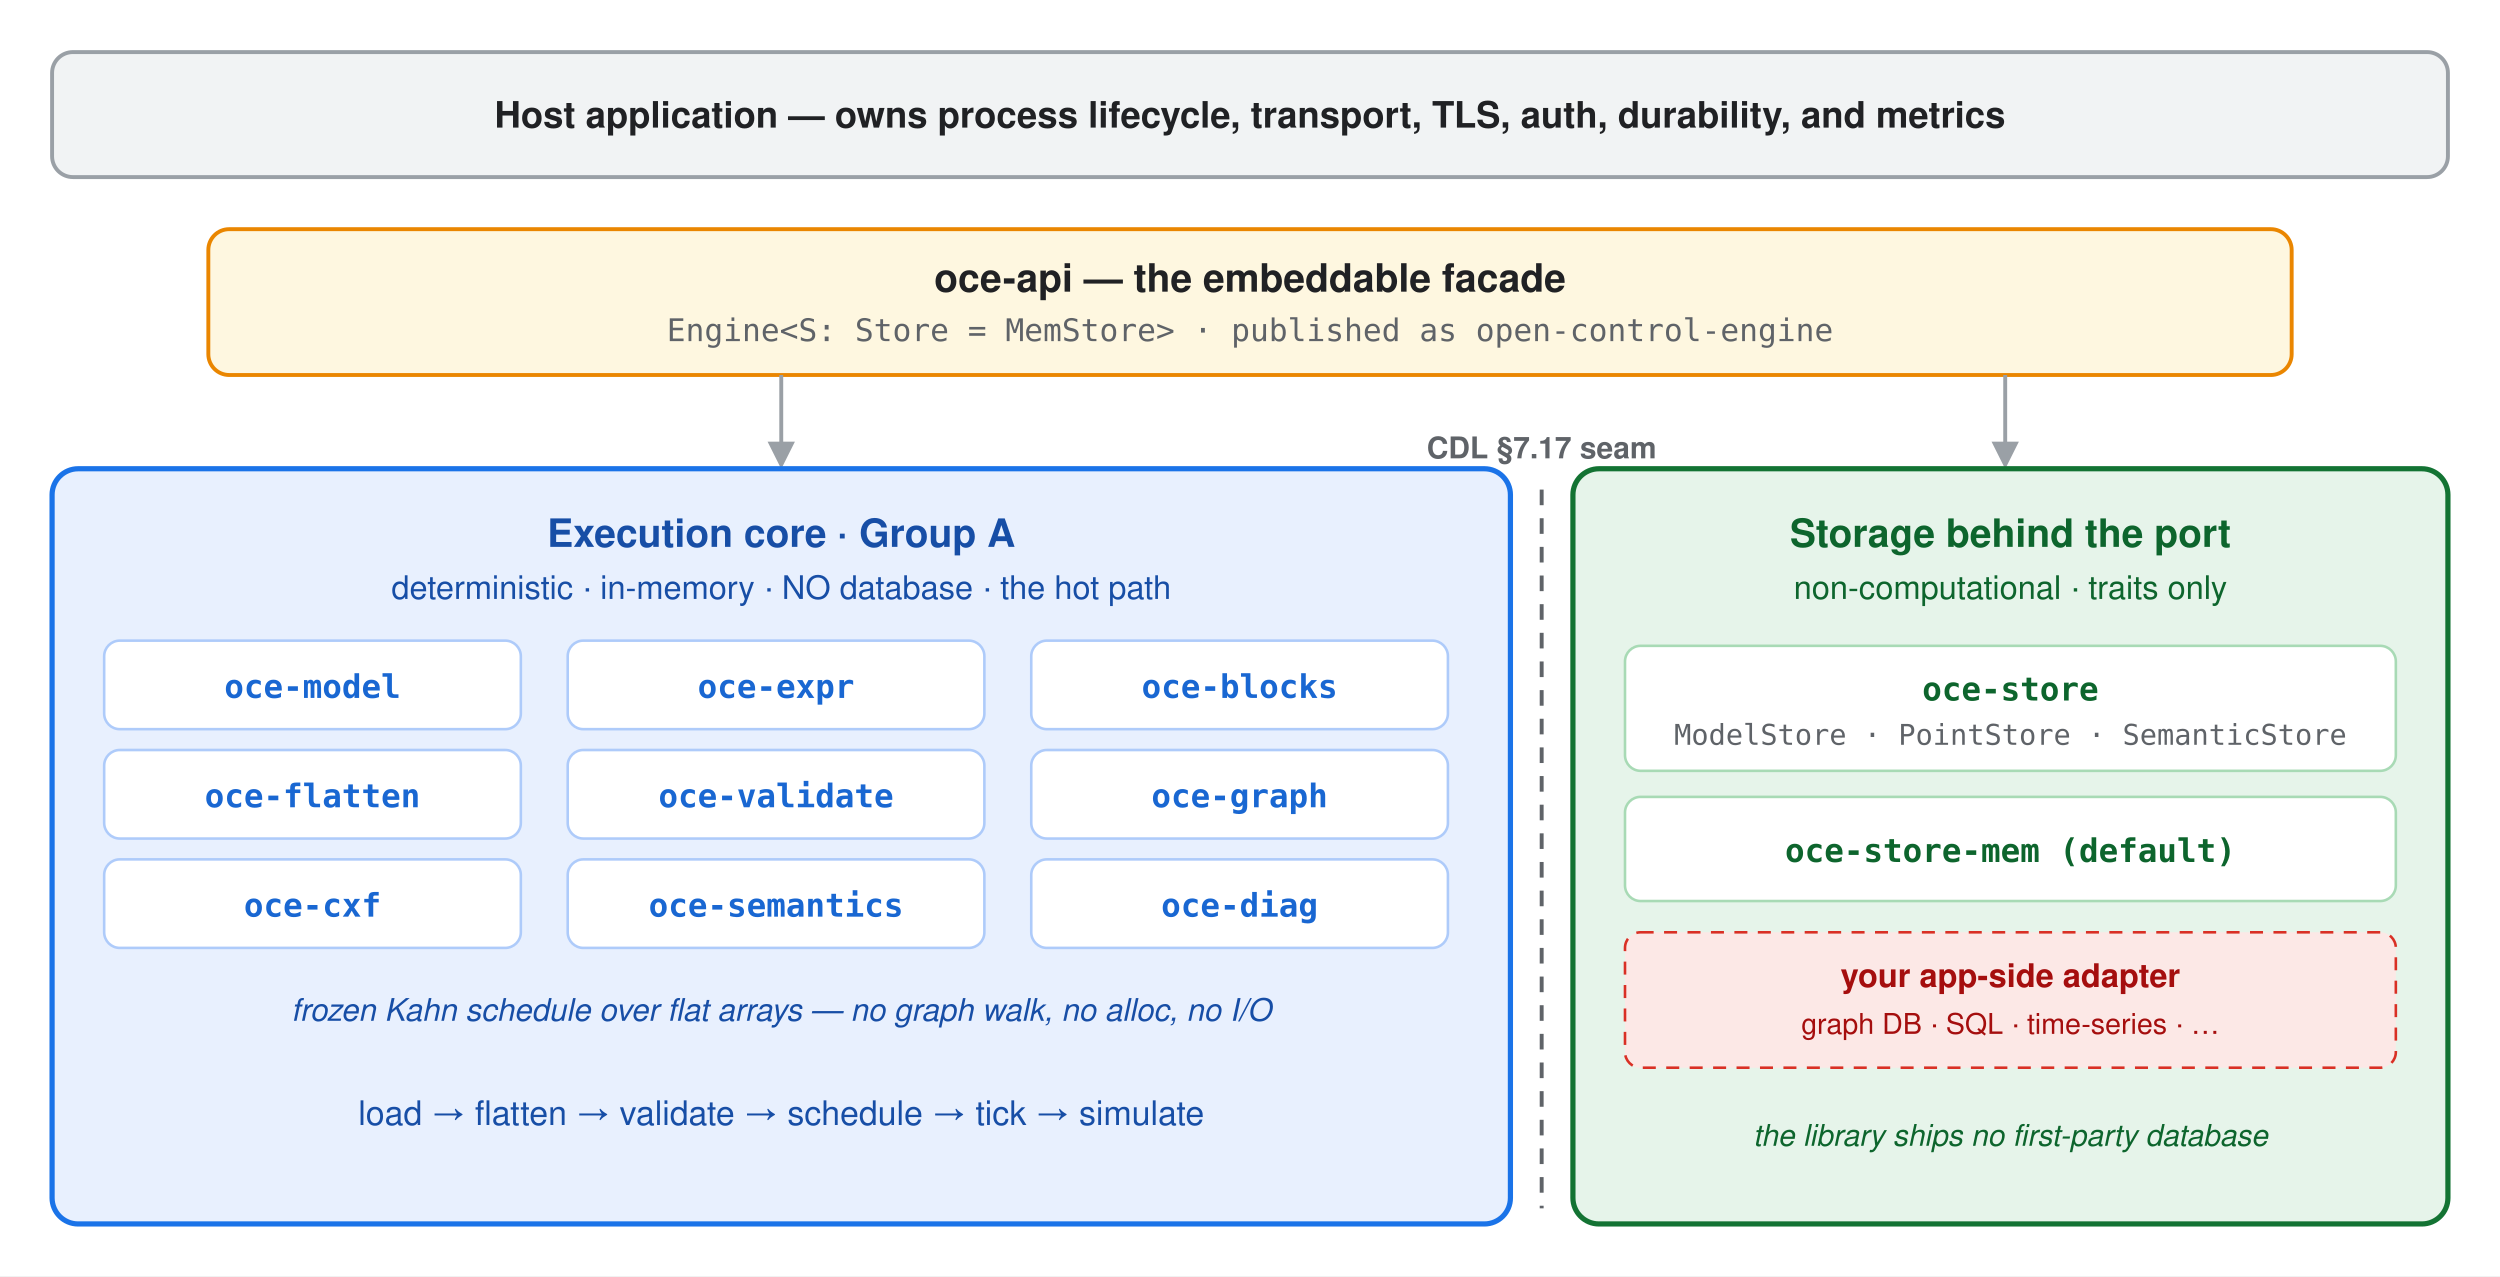
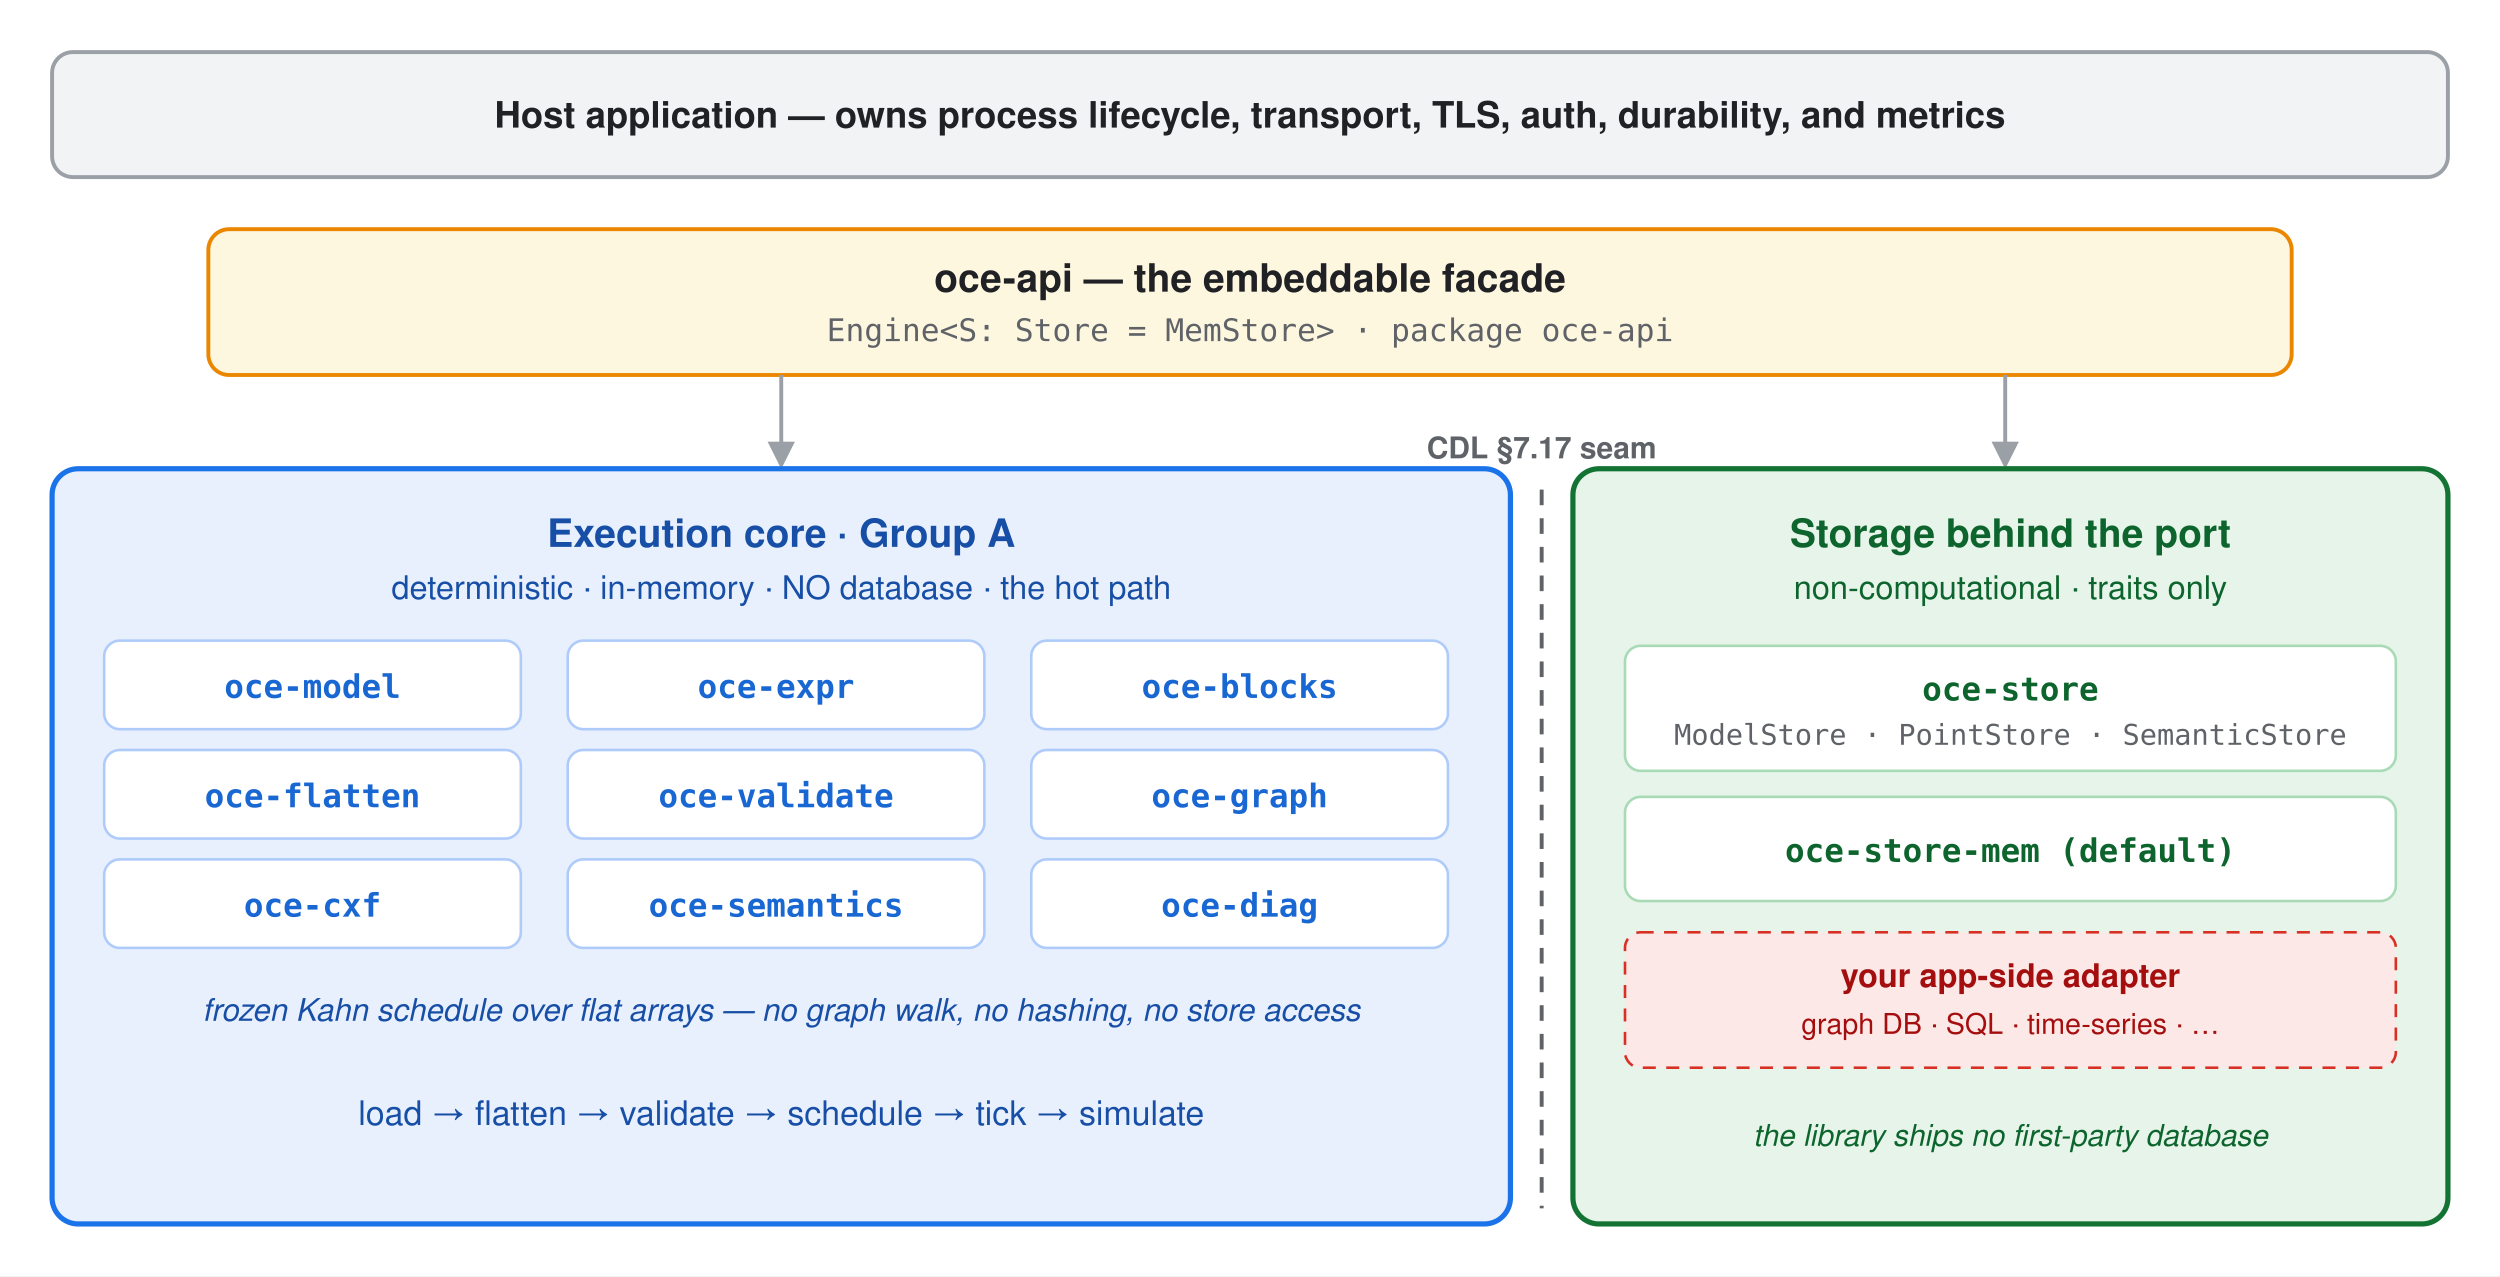
<svg xmlns="http://www.w3.org/2000/svg" viewBox="0 0 960 490" font-family="-apple-system, Segoe UI, Helvetica, Arial, sans-serif" role="img" aria-labelledby="title desc">
  <rect width="960" height="490" fill="#ffffff" />
  <rect x="20" y="20" width="920" height="48" rx="8" fill="#f1f3f4" stroke="#9aa0a6" stroke-width="1.5" />
  <text x="480" y="49" text-anchor="middle" font-size="14" font-weight="600" fill="#202124">Host application — owns process lifecycle, transport, TLS, auth, durability, and metrics</text>
  <rect x="80" y="88" width="800" height="56" rx="8" fill="#fef7e0" stroke="#ea8600" stroke-width="1.5" />
  <text x="480" y="112" text-anchor="middle" font-size="15" font-weight="700" fill="#202124">oce-api — the embeddable facade</text>
-   <text x="480" y="131" text-anchor="middle" font-size="12" fill="#5f6368" font-family="ui-monospace, SFMono-Regular, Menlo, Consolas, monospace">Engine&lt;S: Store = MemStore&gt; · published as open-control-engine</text>
+   <text x="480" y="131" text-anchor="middle" font-size="12" fill="#5f6368" font-family="ui-monospace, SFMono-Regular, Menlo, Consolas, monospace">Engine&lt;S: Store = MemStore&gt; · package oce-api</text>
  <path d="M300 144 L300 178" stroke="#9aa0a6" stroke-width="1.5" fill="none" marker-end="url(#arrow)" />
  <path d="M770 144 L770 178" stroke="#9aa0a6" stroke-width="1.5" fill="none" marker-end="url(#arrow)" />
  <rect x="20" y="180" width="560" height="290" rx="10" fill="#e8f0fe" stroke="#1a73e8" stroke-width="2" />
  <text x="300" y="210" text-anchor="middle" font-size="15" font-weight="700" fill="#174ea6">Execution core · Group A</text>
  <text x="300" y="230" text-anchor="middle" font-size="12.5" fill="#174ea6">deterministic · in-memory · NO database · the hot path</text>
  <g font-size="12.5" font-weight="600" fill="#1967d2" font-family="ui-monospace, SFMono-Regular, Menlo, Consolas, monospace">
    <rect x="40" y="246" width="160" height="34" rx="6" fill="#ffffff" stroke="#aecbfa" />
    <text x="120" y="268" text-anchor="middle">oce-model</text>
    <rect x="218" y="246" width="160" height="34" rx="6" fill="#ffffff" stroke="#aecbfa" />
    <text x="298" y="268" text-anchor="middle">oce-expr</text>
    <rect x="396" y="246" width="160" height="34" rx="6" fill="#ffffff" stroke="#aecbfa" />
    <text x="476" y="268" text-anchor="middle">oce-blocks</text>
    <rect x="40" y="288" width="160" height="34" rx="6" fill="#ffffff" stroke="#aecbfa" />
    <text x="120" y="310" text-anchor="middle">oce-flatten</text>
    <rect x="218" y="288" width="160" height="34" rx="6" fill="#ffffff" stroke="#aecbfa" />
    <text x="298" y="310" text-anchor="middle">oce-validate</text>
    <rect x="396" y="288" width="160" height="34" rx="6" fill="#ffffff" stroke="#aecbfa" />
    <text x="476" y="310" text-anchor="middle">oce-graph</text>
    <rect x="40" y="330" width="160" height="34" rx="6" fill="#ffffff" stroke="#aecbfa" />
    <text x="120" y="352" text-anchor="middle">oce-cxf</text>
    <rect x="218" y="330" width="160" height="34" rx="6" fill="#ffffff" stroke="#aecbfa" />
    <text x="298" y="352" text-anchor="middle">oce-semantics</text>
    <rect x="396" y="330" width="160" height="34" rx="6" fill="#ffffff" stroke="#aecbfa" />
    <text x="476" y="352" text-anchor="middle">oce-diag</text>
  </g>
-   <text x="300" y="392" text-anchor="middle" font-size="12" fill="#174ea6" font-style="italic">frozen Kahn schedule over flat arrays — no graph walk, no alloc, no I/O</text>
+   <text x="300" y="392" text-anchor="middle" font-size="12" fill="#174ea6" font-style="italic">frozen Kahn schedule over flat arrays — no graph walk, no hashing, no store access</text>
  <text x="300" y="432" text-anchor="middle" font-size="13" fill="#174ea6">load → flatten → validate → schedule → tick → simulate</text>
  <line x1="592" y1="188" x2="592" y2="464" stroke="#5f6368" stroke-width="1.5" stroke-dasharray="6 5" />
  <text x="592" y="176" text-anchor="middle" font-size="11.5" font-weight="600" fill="#5f6368">CDL §7.17 seam</text>
  <rect x="604" y="180" width="336" height="290" rx="10" fill="#e6f4ea" stroke="#137333" stroke-width="2" />
  <text x="772" y="210" text-anchor="middle" font-size="15" font-weight="700" fill="#0d652d">Storage behind the port</text>
  <text x="772" y="230" text-anchor="middle" font-size="12.5" fill="#0d652d">non-computational · traits only</text>
  <g>
    <rect x="624" y="248" width="296" height="48" rx="6" fill="#ffffff" stroke="#a8dab5" />
    <text x="772" y="269" text-anchor="middle" font-size="12.5" font-weight="700" fill="#0d652d" font-family="ui-monospace, SFMono-Regular, Menlo, Consolas, monospace">oce-store</text>
    <text x="772" y="286" text-anchor="middle" font-size="11" fill="#5f6368" font-family="ui-monospace, SFMono-Regular, Menlo, Consolas, monospace">ModelStore · PointStore · SemanticStore</text>
    <rect x="624" y="306" width="296" height="40" rx="6" fill="#ffffff" stroke="#a8dab5" />
    <text x="772" y="331" text-anchor="middle" font-size="12.5" font-weight="600" fill="#0d652d" font-family="ui-monospace, SFMono-Regular, Menlo, Consolas, monospace">oce-store-mem (default)</text>
    <rect x="624" y="358" width="296" height="52" rx="6" fill="#fce8e6" stroke="#d93025" stroke-dasharray="5 4" />
    <text x="772" y="379" text-anchor="middle" font-size="12.5" font-weight="600" fill="#a50e0e">your app-side adapter</text>
    <text x="772" y="397" text-anchor="middle" font-size="11" fill="#a50e0e">graph DB · SQL · time-series · …</text>
  </g>
  <text x="772" y="440" text-anchor="middle" font-size="11.5" fill="#0d652d" font-style="italic">the library ships no first-party database</text>
  <defs>
    <marker id="arrow" viewBox="0 0 10 10" refX="8" refY="5" markerWidth="7" markerHeight="7" orient="auto-start-reverse">
      <path d="M0 0 L10 5 L0 10 z" fill="#9aa0a6" />
    </marker>
  </defs>
</svg>
